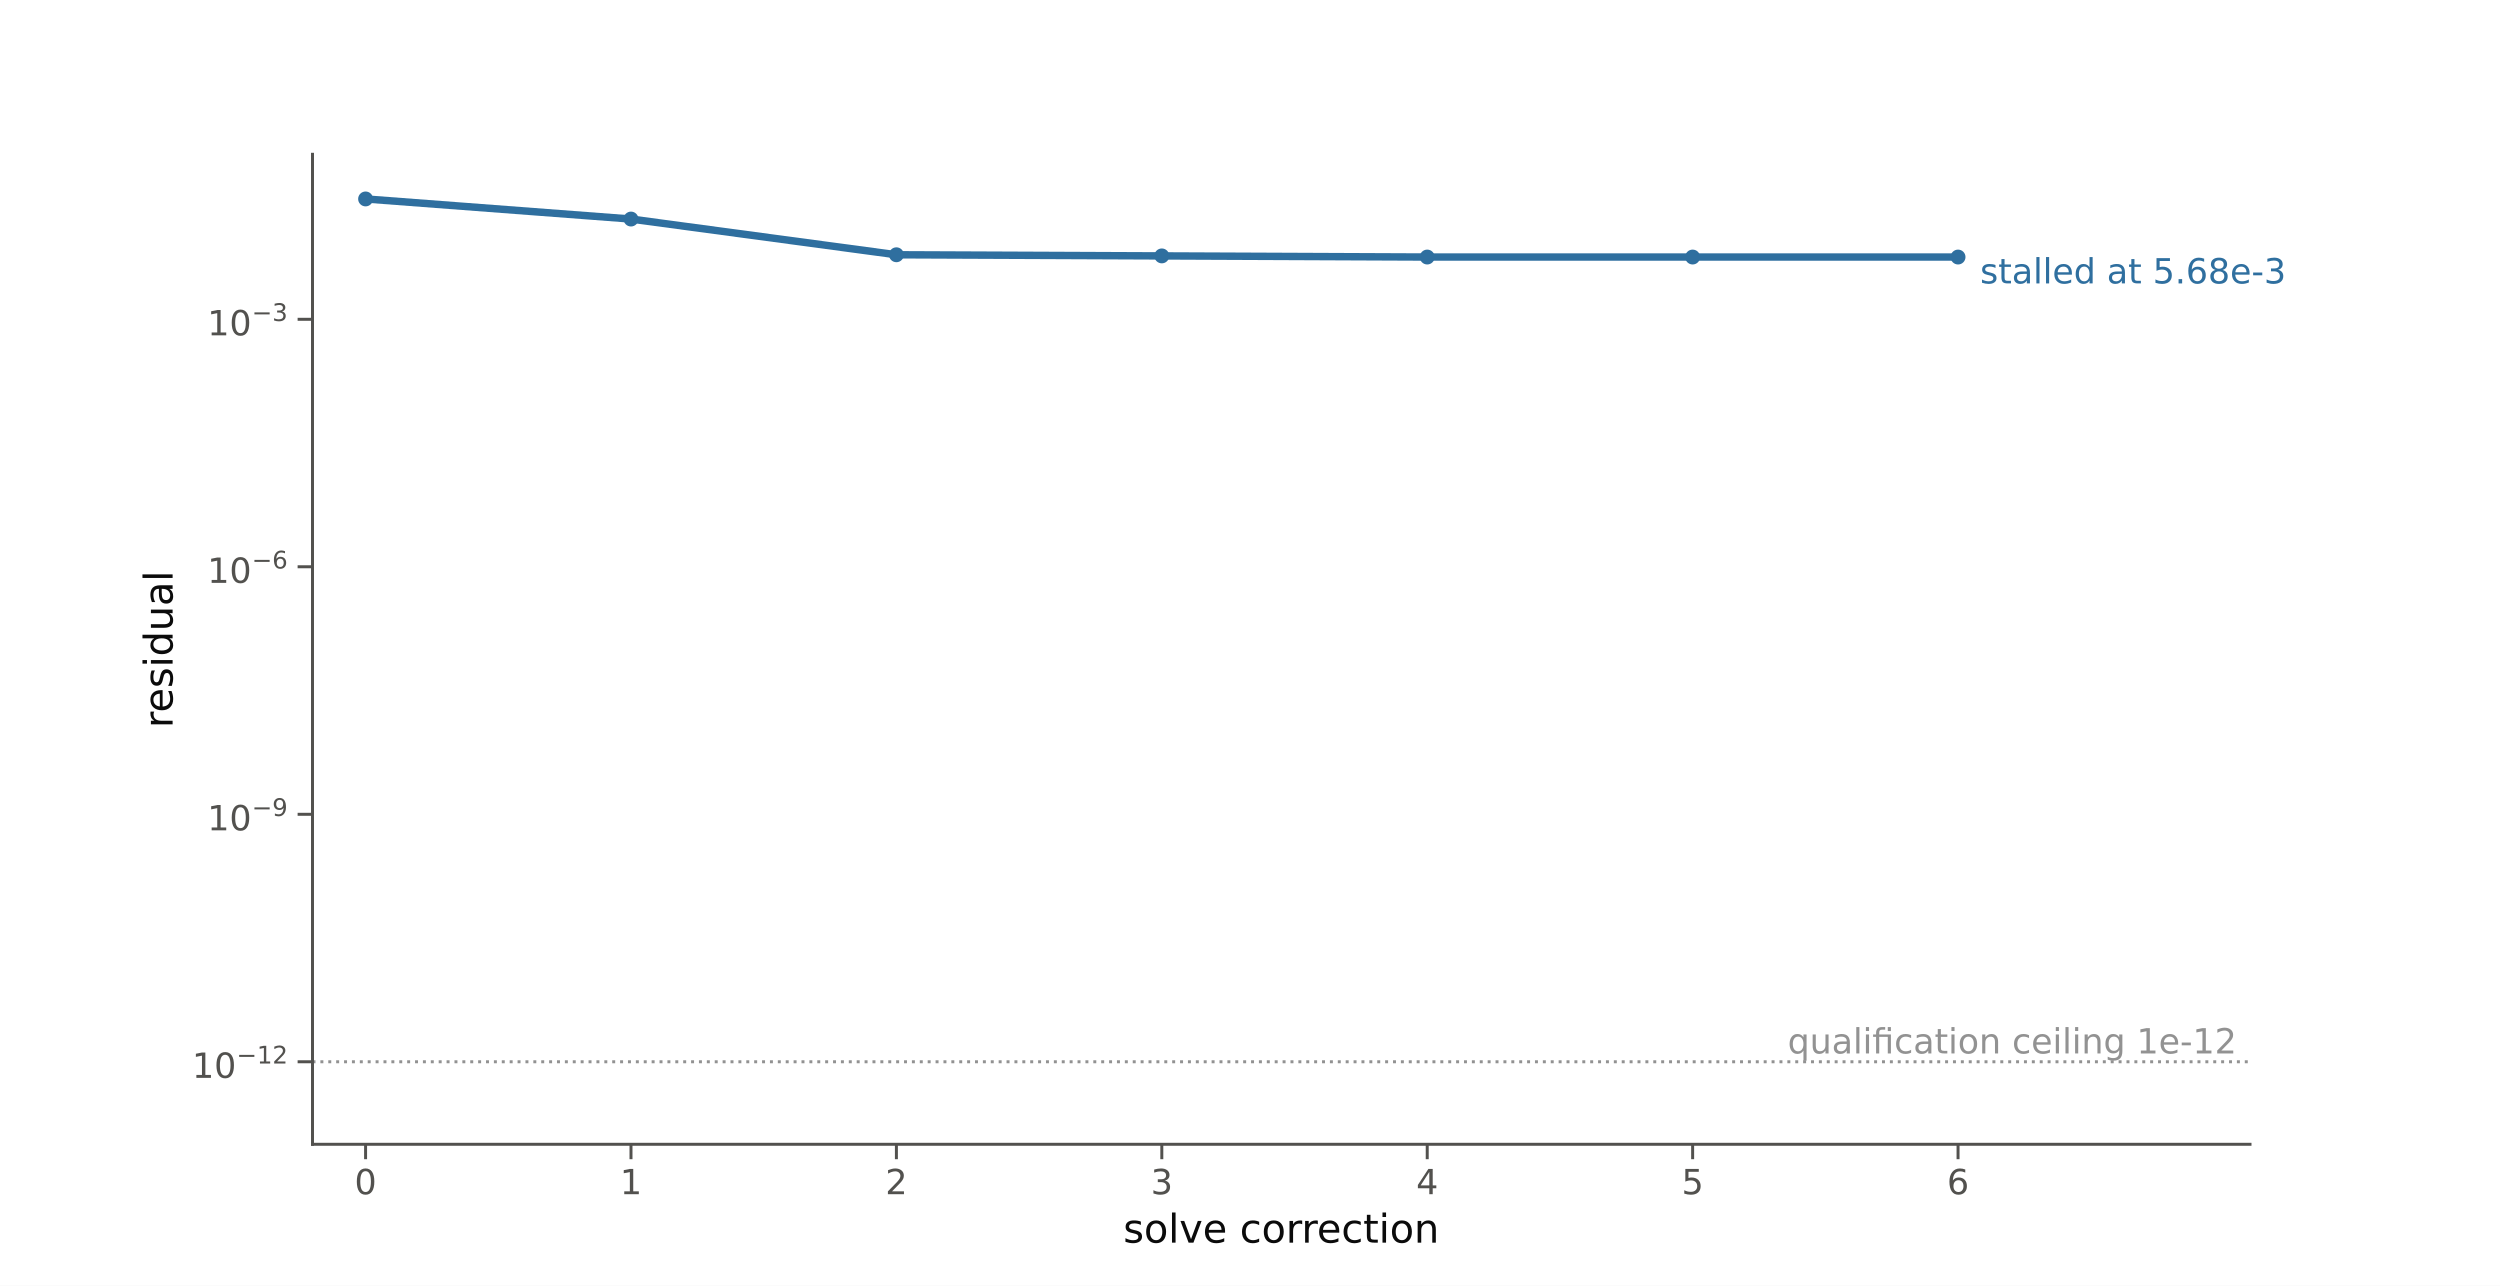
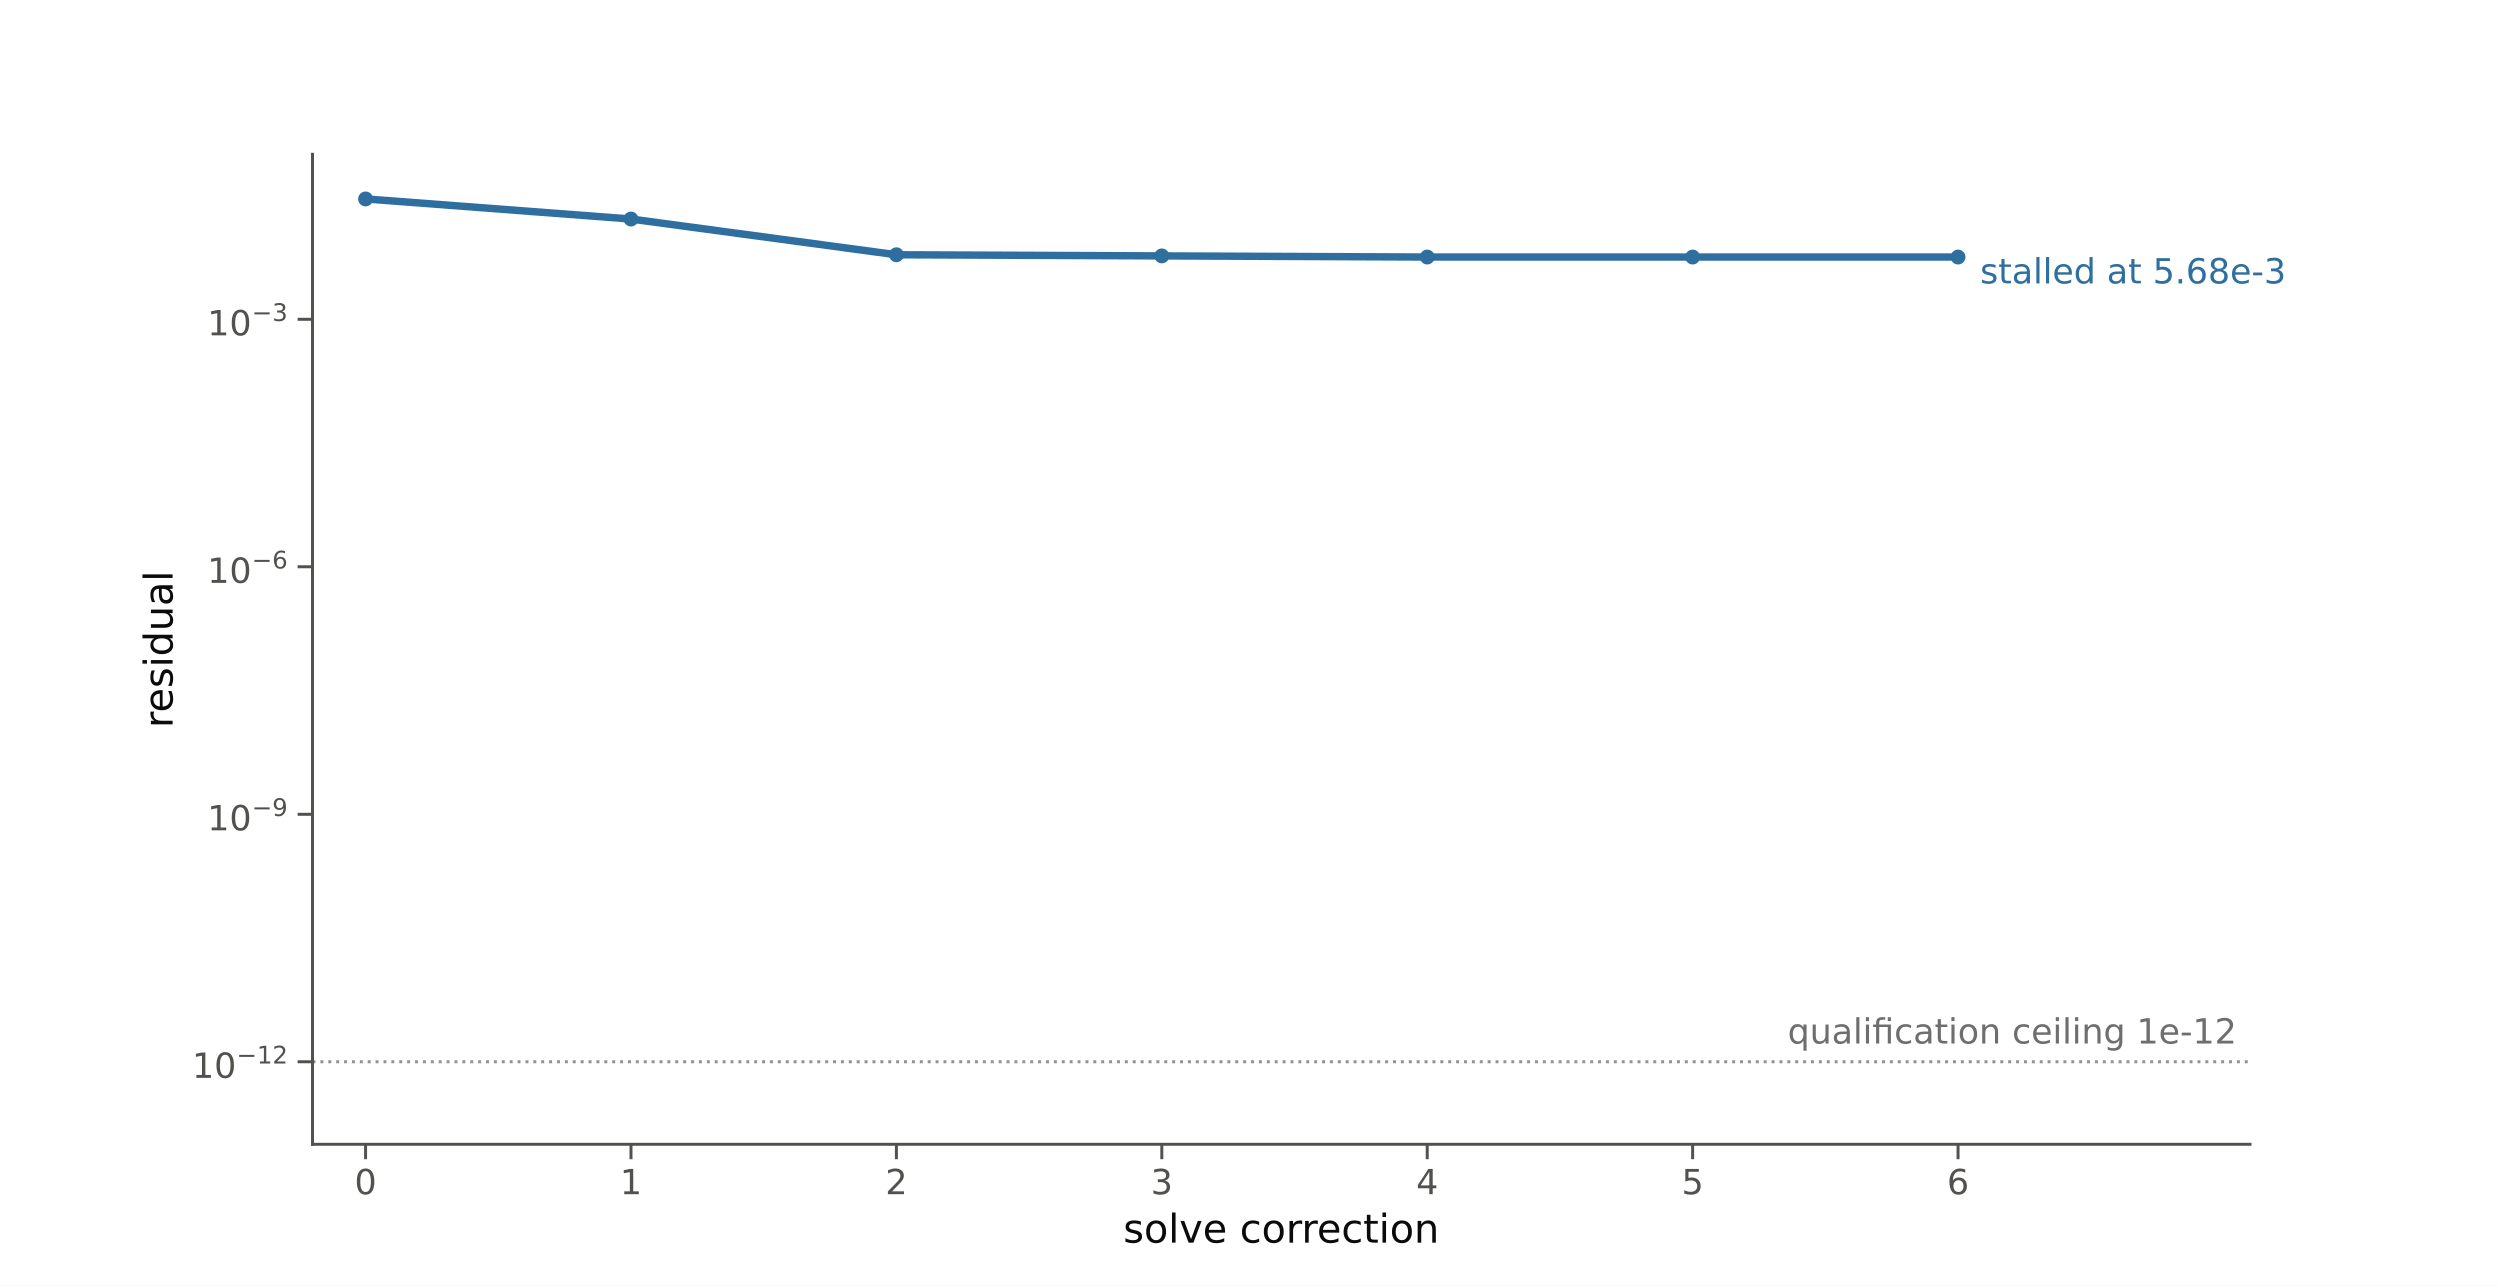
<svg xmlns="http://www.w3.org/2000/svg" xmlns:xlink="http://www.w3.org/1999/xlink" width="1008pt" height="518.4pt" viewBox="0 0 1008 518.4" version="1.1">
  <defs>
    <style type="text/css">*{stroke-linejoin: round; stroke-linecap: butt}</style>
  </defs>
  <g id="figure_1">
    <g id="patch_1">
      <path d="M 0 518.4  L 1008 518.4  L 1008 0  L 0 0  z " style="fill: #ffffff" />
    </g>
    <g id="axes_1">
      <g id="patch_2">
        <path d="M 126 461.376  L 907.2 461.376  L 907.2 62.208  L 126 62.208  z " style="fill: #ffffff" />
      </g>
      <g id="line2d_1">
-         <path d="M 126 428.112  L 907.2 428.112  " clip-path="url(#p73d49e2a94)" style="fill: none; stroke-dasharray: 1.2,1.98; stroke-dashoffset: 0; stroke: #929292; stroke-width: 1.2" />
+         <path d="M 126 428.112  L 907.2 428.112  " clip-path="url(#p96512b8f5e)" style="fill: none; stroke-dasharray: 1.2,1.98; stroke-dashoffset: 0; stroke: #929292; stroke-width: 1.2" />
      </g>
      <g id="matplotlib.axis_1">
        <g id="xtick_1">
          <g id="line2d_2">
            <defs>
-               <path id="m6c0befab92" d="M 0 0  L 0 6  " style="stroke: #52514e; stroke-width: 1.2" />
+               <path id="me913685b23" d="M 0 0  L 0 6  " style="stroke: #52514e; stroke-width: 1.2" />
            </defs>
            <g>
-               <use xlink:href="#m6c0befab92" x="147.403" y="461.376" style="fill: #52514e; stroke: #52514e; stroke-width: 1.2" />
+               <use xlink:href="#me913685b23" x="147.403" y="461.376" style="fill: #52514e; stroke: #52514e; stroke-width: 1.2" />
            </g>
          </g>
          <g id="text_1">
            <g style="fill: #52514e" transform="translate(142.949 481.5127) scale(0.14 -0.14)">
              <defs>
                <path id="DejaVuSans-13" d="M 2034 4250  Q 1547 4250 1301 3770  Q 1056 3291 1056 2328  Q 1056 1369 1301 889  Q 1547 409 2034 409  Q 2525 409 2770 889  Q 3016 1369 3016 2328  Q 3016 3291 2770 3770  Q 2525 4250 2034 4250  z M 2034 4750  Q 2819 4750 3233 4129  Q 3647 3509 3647 2328  Q 3647 1150 3233 529  Q 2819 -91 2034 -91  Q 1250 -91 836 529  Q 422 1150 422 2328  Q 422 3509 836 4129  Q 1250 4750 2034 4750  z " transform="scale(0.015625)" />
              </defs>
              <use xlink:href="#DejaVuSans-13" />
            </g>
          </g>
        </g>
        <g id="xtick_2">
          <g id="line2d_3">
            <g>
-               <use xlink:href="#m6c0befab92" x="254.416" y="461.376" style="fill: #52514e; stroke: #52514e; stroke-width: 1.2" />
+               <use xlink:href="#me913685b23" x="254.416" y="461.376" style="fill: #52514e; stroke: #52514e; stroke-width: 1.2" />
            </g>
          </g>
          <g id="text_2">
            <g style="fill: #52514e" transform="translate(249.9627 481.5127) scale(0.14 -0.14)">
              <defs>
                <path id="DejaVuSans-14" d="M 794 531  L 1825 531  L 1825 4091  L 703 3866  L 703 4441  L 1819 4666  L 2450 4666  L 2450 531  L 3481 531  L 3481 0  L 794 0  L 794 531  z " transform="scale(0.015625)" />
              </defs>
              <use xlink:href="#DejaVuSans-14" />
            </g>
          </g>
        </g>
        <g id="xtick_3">
          <g id="line2d_4">
            <g>
-               <use xlink:href="#m6c0befab92" x="361.43" y="461.376" style="fill: #52514e; stroke: #52514e; stroke-width: 1.2" />
+               <use xlink:href="#me913685b23" x="361.43" y="461.376" style="fill: #52514e; stroke: #52514e; stroke-width: 1.2" />
            </g>
          </g>
          <g id="text_3">
            <g style="fill: #52514e" transform="translate(356.9764 481.5127) scale(0.14 -0.14)">
              <defs>
                <path id="DejaVuSans-15" d="M 1228 531  L 3431 531  L 3431 0  L 469 0  L 469 531  Q 828 903 1448 1529  Q 2069 2156 2228 2338  Q 2531 2678 2651 2914  Q 2772 3150 2772 3378  Q 2772 3750 2511 3984  Q 2250 4219 1831 4219  Q 1534 4219 1204 4116  Q 875 4013 500 3803  L 500 4441  Q 881 4594 1212 4672  Q 1544 4750 1819 4750  Q 2544 4750 2975 4387  Q 3406 4025 3406 3419  Q 3406 3131 3298 2873  Q 3191 2616 2906 2266  Q 2828 2175 2409 1742  Q 1991 1309 1228 531  z " transform="scale(0.015625)" />
              </defs>
              <use xlink:href="#DejaVuSans-15" />
            </g>
          </g>
        </g>
        <g id="xtick_4">
          <g id="line2d_5">
            <g>
-               <use xlink:href="#m6c0befab92" x="468.444" y="461.376" style="fill: #52514e; stroke: #52514e; stroke-width: 1.2" />
+               <use xlink:href="#me913685b23" x="468.444" y="461.376" style="fill: #52514e; stroke: #52514e; stroke-width: 1.2" />
            </g>
          </g>
          <g id="text_4">
            <g style="fill: #52514e" transform="translate(463.9901 481.5127) scale(0.14 -0.14)">
              <defs>
                <path id="DejaVuSans-16" d="M 2597 2516  Q 3050 2419 3304 2112  Q 3559 1806 3559 1356  Q 3559 666 3084 287  Q 2609 -91 1734 -91  Q 1441 -91 1130 -33  Q 819 25 488 141  L 488 750  Q 750 597 1062 519  Q 1375 441 1716 441  Q 2309 441 2620 675  Q 2931 909 2931 1356  Q 2931 1769 2642 2001  Q 2353 2234 1838 2234  L 1294 2234  L 1294 2753  L 1863 2753  Q 2328 2753 2575 2939  Q 2822 3125 2822 3475  Q 2822 3834 2567 4026  Q 2313 4219 1838 4219  Q 1578 4219 1281 4162  Q 984 4106 628 3988  L 628 4550  Q 988 4650 1302 4700  Q 1616 4750 1894 4750  Q 2613 4750 3031 4423  Q 3450 4097 3450 3541  Q 3450 3153 3228 2886  Q 3006 2619 2597 2516  z " transform="scale(0.015625)" />
              </defs>
              <use xlink:href="#DejaVuSans-16" />
            </g>
          </g>
        </g>
        <g id="xtick_5">
          <g id="line2d_6">
            <g>
-               <use xlink:href="#m6c0befab92" x="575.458" y="461.376" style="fill: #52514e; stroke: #52514e; stroke-width: 1.2" />
+               <use xlink:href="#me913685b23" x="575.458" y="461.376" style="fill: #52514e; stroke: #52514e; stroke-width: 1.2" />
            </g>
          </g>
          <g id="text_5">
            <g style="fill: #52514e" transform="translate(571.0038 481.5127) scale(0.14 -0.14)">
              <defs>
                <path id="DejaVuSans-17" d="M 2419 4116  L 825 1625  L 2419 1625  L 2419 4116  z M 2253 4666  L 3047 4666  L 3047 1625  L 3713 1625  L 3713 1100  L 3047 1100  L 3047 0  L 2419 0  L 2419 1100  L 313 1100  L 313 1709  L 2253 4666  z " transform="scale(0.015625)" />
              </defs>
              <use xlink:href="#DejaVuSans-17" />
            </g>
          </g>
        </g>
        <g id="xtick_6">
          <g id="line2d_7">
            <g>
-               <use xlink:href="#m6c0befab92" x="682.471" y="461.376" style="fill: #52514e; stroke: #52514e; stroke-width: 1.2" />
+               <use xlink:href="#me913685b23" x="682.471" y="461.376" style="fill: #52514e; stroke: #52514e; stroke-width: 1.2" />
            </g>
          </g>
          <g id="text_6">
            <g style="fill: #52514e" transform="translate(678.0175 481.5127) scale(0.14 -0.14)">
              <defs>
                <path id="DejaVuSans-18" d="M 691 4666  L 3169 4666  L 3169 4134  L 1269 4134  L 1269 2991  Q 1406 3038 1543 3061  Q 1681 3084 1819 3084  Q 2600 3084 3056 2656  Q 3513 2228 3513 1497  Q 3513 744 3044 326  Q 2575 -91 1722 -91  Q 1428 -91 1123 -41  Q 819 9 494 109  L 494 744  Q 775 591 1075 516  Q 1375 441 1709 441  Q 2250 441 2565 725  Q 2881 1009 2881 1497  Q 2881 1984 2565 2268  Q 2250 2553 1709 2553  Q 1456 2553 1204 2497  Q 953 2441 691 2322  L 691 4666  z " transform="scale(0.015625)" />
              </defs>
              <use xlink:href="#DejaVuSans-18" />
            </g>
          </g>
        </g>
        <g id="xtick_7">
          <g id="line2d_8">
            <g>
-               <use xlink:href="#m6c0befab92" x="789.485" y="461.376" style="fill: #52514e; stroke: #52514e; stroke-width: 1.2" />
+               <use xlink:href="#me913685b23" x="789.485" y="461.376" style="fill: #52514e; stroke: #52514e; stroke-width: 1.2" />
            </g>
          </g>
          <g id="text_7">
            <g style="fill: #52514e" transform="translate(785.0312 481.5127) scale(0.14 -0.14)">
              <defs>
                <path id="DejaVuSans-19" d="M 2113 2584  Q 1688 2584 1439 2293  Q 1191 2003 1191 1497  Q 1191 994 1439 701  Q 1688 409 2113 409  Q 2538 409 2786 701  Q 3034 994 3034 1497  Q 3034 2003 2786 2293  Q 2538 2584 2113 2584  z M 3366 4563  L 3366 3988  Q 3128 4100 2886 4159  Q 2644 4219 2406 4219  Q 1781 4219 1451 3797  Q 1122 3375 1075 2522  Q 1259 2794 1537 2939  Q 1816 3084 2150 3084  Q 2853 3084 3261 2657  Q 3669 2231 3669 1497  Q 3669 778 3244 343  Q 2819 -91 2113 -91  Q 1303 -91 875 529  Q 447 1150 447 2328  Q 447 3434 972 4092  Q 1497 4750 2381 4750  Q 2619 4750 2861 4703  Q 3103 4656 3366 4563  z " transform="scale(0.015625)" />
              </defs>
              <use xlink:href="#DejaVuSans-19" />
            </g>
          </g>
        </g>
        <g id="text_8">
          <g style="fill: #0b0b0b" transform="translate(452.915 501.0335) scale(0.16 -0.16)">
            <defs>
              <path id="DejaVuSans-56" d="M 2834 3397  L 2834 2853  Q 2591 2978 2328 3040  Q 2066 3103 1784 3103  Q 1356 3103 1142 2972  Q 928 2841 928 2578  Q 928 2378 1081 2264  Q 1234 2150 1697 2047  L 1894 2003  Q 2506 1872 2764 1633  Q 3022 1394 3022 966  Q 3022 478 2636 193  Q 2250 -91 1575 -91  Q 1294 -91 989 -36  Q 684 19 347 128  L 347 722  Q 666 556 975 473  Q 1284 391 1588 391  Q 1994 391 2212 530  Q 2431 669 2431 922  Q 2431 1156 2273 1281  Q 2116 1406 1581 1522  L 1381 1569  Q 847 1681 609 1914  Q 372 2147 372 2553  Q 372 3047 722 3315  Q 1072 3584 1716 3584  Q 2034 3584 2315 3537  Q 2597 3491 2834 3397  z " transform="scale(0.015625)" />
              <path id="DejaVuSans-52" d="M 1959 3097  Q 1497 3097 1228 2736  Q 959 2375 959 1747  Q 959 1119 1226 758  Q 1494 397 1959 397  Q 2419 397 2687 759  Q 2956 1122 2956 1747  Q 2956 2369 2687 2733  Q 2419 3097 1959 3097  z M 1959 3584  Q 2709 3584 3137 3096  Q 3566 2609 3566 1747  Q 3566 888 3137 398  Q 2709 -91 1959 -91  Q 1206 -91 779 398  Q 353 888 353 1747  Q 353 2609 779 3096  Q 1206 3584 1959 3584  z " transform="scale(0.015625)" />
              <path id="DejaVuSans-4f" d="M 603 4863  L 1178 4863  L 1178 0  L 603 0  L 603 4863  z " transform="scale(0.015625)" />
              <path id="DejaVuSans-59" d="M 191 3500  L 800 3500  L 1894 563  L 2988 3500  L 3597 3500  L 2284 0  L 1503 0  L 191 3500  z " transform="scale(0.015625)" />
              <path id="DejaVuSans-48" d="M 3597 1894  L 3597 1613  L 953 1613  Q 991 1019 1311 708  Q 1631 397 2203 397  Q 2534 397 2845 478  Q 3156 559 3463 722  L 3463 178  Q 3153 47 2828 -22  Q 2503 -91 2169 -91  Q 1331 -91 842 396  Q 353 884 353 1716  Q 353 2575 817 3079  Q 1281 3584 2069 3584  Q 2775 3584 3186 3129  Q 3597 2675 3597 1894  z M 3022 2063  Q 3016 2534 2758 2815  Q 2500 3097 2075 3097  Q 1594 3097 1305 2825  Q 1016 2553 972 2059  L 3022 2063  z " transform="scale(0.015625)" />
              <path id="DejaVuSans-3" transform="scale(0.015625)" />
              <path id="DejaVuSans-46" d="M 3122 3366  L 3122 2828  Q 2878 2963 2633 3030  Q 2388 3097 2138 3097  Q 1578 3097 1268 2742  Q 959 2388 959 1747  Q 959 1106 1268 751  Q 1578 397 2138 397  Q 2388 397 2633 464  Q 2878 531 3122 666  L 3122 134  Q 2881 22 2623 -34  Q 2366 -91 2075 -91  Q 1284 -91 818 406  Q 353 903 353 1747  Q 353 2603 823 3093  Q 1294 3584 2113 3584  Q 2378 3584 2631 3529  Q 2884 3475 3122 3366  z " transform="scale(0.015625)" />
              <path id="DejaVuSans-55" d="M 2631 2963  Q 2534 3019 2420 3045  Q 2306 3072 2169 3072  Q 1681 3072 1420 2755  Q 1159 2438 1159 1844  L 1159 0  L 581 0  L 581 3500  L 1159 3500  L 1159 2956  Q 1341 3275 1631 3429  Q 1922 3584 2338 3584  Q 2397 3584 2469 3576  Q 2541 3569 2628 3553  L 2631 2963  z " transform="scale(0.015625)" />
              <path id="DejaVuSans-57" d="M 1172 4494  L 1172 3500  L 2356 3500  L 2356 3053  L 1172 3053  L 1172 1153  Q 1172 725 1289 603  Q 1406 481 1766 481  L 2356 481  L 2356 0  L 1766 0  Q 1100 0 847 248  Q 594 497 594 1153  L 594 3053  L 172 3053  L 172 3500  L 594 3500  L 594 4494  L 1172 4494  z " transform="scale(0.015625)" />
              <path id="DejaVuSans-4c" d="M 603 3500  L 1178 3500  L 1178 0  L 603 0  L 603 3500  z M 603 4863  L 1178 4863  L 1178 4134  L 603 4134  L 603 4863  z " transform="scale(0.015625)" />
              <path id="DejaVuSans-51" d="M 3513 2113  L 3513 0  L 2938 0  L 2938 2094  Q 2938 2591 2744 2837  Q 2550 3084 2163 3084  Q 1697 3084 1428 2787  Q 1159 2491 1159 1978  L 1159 0  L 581 0  L 581 3500  L 1159 3500  L 1159 2956  Q 1366 3272 1645 3428  Q 1925 3584 2291 3584  Q 2894 3584 3203 3211  Q 3513 2838 3513 2113  z " transform="scale(0.015625)" />
            </defs>
            <use xlink:href="#DejaVuSans-56" />
            <use xlink:href="#DejaVuSans-52" transform="translate(52.09375 0)" />
            <use xlink:href="#DejaVuSans-4f" transform="translate(113.2812 0)" />
            <use xlink:href="#DejaVuSans-59" transform="translate(141.0625 0)" />
            <use xlink:href="#DejaVuSans-48" transform="translate(200.25 0)" />
            <use xlink:href="#DejaVuSans-3" transform="translate(261.7812 0)" />
            <use xlink:href="#DejaVuSans-46" transform="translate(293.5625 0)" />
            <use xlink:href="#DejaVuSans-52" transform="translate(348.5469 0)" />
            <use xlink:href="#DejaVuSans-55" transform="translate(409.7344 0)" />
            <use xlink:href="#DejaVuSans-55" transform="translate(449.0938 0)" />
            <use xlink:href="#DejaVuSans-48" transform="translate(488 0)" />
            <use xlink:href="#DejaVuSans-46" transform="translate(549.5312 0)" />
            <use xlink:href="#DejaVuSans-57" transform="translate(604.5156 0)" />
            <use xlink:href="#DejaVuSans-4c" transform="translate(643.7188 0)" />
            <use xlink:href="#DejaVuSans-52" transform="translate(671.5 0)" />
            <use xlink:href="#DejaVuSans-51" transform="translate(732.6875 0)" />
          </g>
        </g>
      </g>
      <g id="matplotlib.axis_2">
        <g id="ytick_1">
          <g id="line2d_9">
            <defs>
-               <path id="md2dc37a8b1" d="M 0 0  L -6 0  " style="stroke: #52514e; stroke-width: 1.2" />
+               <path id="mf8554c138b" d="M 0 0  L -6 0  " style="stroke: #52514e; stroke-width: 1.2" />
            </defs>
            <g>
-               <use xlink:href="#md2dc37a8b1" x="126" y="428.112" style="fill: #52514e; stroke: #52514e; stroke-width: 1.2" />
+               <use xlink:href="#mf8554c138b" x="126" y="428.112" style="fill: #52514e; stroke: #52514e; stroke-width: 1.2" />
            </g>
          </g>
          <g id="text_9">
            <g style="fill: #52514e" transform="translate(77.44 434.692) scale(0.14 -0.14)">
              <defs>
                <path id="DejaVuSans-c9c" d="M 678 2272  L 4684 2272  L 4684 1741  L 678 1741  L 678 2272  z " transform="scale(0.015625)" />
              </defs>
              <use xlink:href="#DejaVuSans-14" transform="translate(0 0.746875)" />
              <use xlink:href="#DejaVuSans-13" transform="translate(63.62305 0.746875)" />
              <use xlink:href="#DejaVuSans-c9c" transform="translate(128.2031 42.04688) scale(0.7)" />
              <use xlink:href="#DejaVuSans-14" transform="translate(186.8555 42.04688) scale(0.7)" />
              <use xlink:href="#DejaVuSans-15" transform="translate(231.3916 42.04688) scale(0.7)" />
            </g>
          </g>
        </g>
        <g id="ytick_2">
          <g id="line2d_10">
            <g>
-               <use xlink:href="#md2dc37a8b1" x="126" y="328.32" style="fill: #52514e; stroke: #52514e; stroke-width: 1.2" />
+               <use xlink:href="#mf8554c138b" x="126" y="328.32" style="fill: #52514e; stroke: #52514e; stroke-width: 1.2" />
            </g>
          </g>
          <g id="text_10">
            <g style="fill: #52514e" transform="translate(83.6 334.9) scale(0.14 -0.14)">
              <defs>
                <path id="DejaVuSans-1c" d="M 703 97  L 703 672  Q 941 559 1184 500  Q 1428 441 1663 441  Q 2288 441 2617 861  Q 2947 1281 2994 2138  Q 2813 1869 2534 1725  Q 2256 1581 1919 1581  Q 1219 1581 811 2004  Q 403 2428 403 3163  Q 403 3881 828 4315  Q 1253 4750 1959 4750  Q 2769 4750 3195 4129  Q 3622 3509 3622 2328  Q 3622 1225 3098 567  Q 2575 -91 1691 -91  Q 1453 -91 1209 -44  Q 966 3 703 97  z M 1959 2075  Q 2384 2075 2632 2365  Q 2881 2656 2881 3163  Q 2881 3666 2632 3958  Q 2384 4250 1959 4250  Q 1534 4250 1286 3958  Q 1038 3666 1038 3163  Q 1038 2656 1286 2365  Q 1534 2075 1959 2075  z " transform="scale(0.015625)" />
              </defs>
              <use xlink:href="#DejaVuSans-14" transform="translate(0 0.746875)" />
              <use xlink:href="#DejaVuSans-13" transform="translate(63.62305 0.746875)" />
              <use xlink:href="#DejaVuSans-c9c" transform="translate(128.2031 42.04688) scale(0.7)" />
              <use xlink:href="#DejaVuSans-1c" transform="translate(186.8555 42.04688) scale(0.7)" />
            </g>
          </g>
        </g>
        <g id="ytick_3">
          <g id="line2d_11">
            <g>
-               <use xlink:href="#md2dc37a8b1" x="126" y="228.528" style="fill: #52514e; stroke: #52514e; stroke-width: 1.2" />
+               <use xlink:href="#mf8554c138b" x="126" y="228.528" style="fill: #52514e; stroke: #52514e; stroke-width: 1.2" />
            </g>
          </g>
          <g id="text_11">
            <g style="fill: #52514e" transform="translate(83.6 235.108) scale(0.14 -0.14)">
              <use xlink:href="#DejaVuSans-14" transform="translate(0 0.746875)" />
              <use xlink:href="#DejaVuSans-13" transform="translate(63.62305 0.746875)" />
              <use xlink:href="#DejaVuSans-c9c" transform="translate(128.2031 42.04688) scale(0.7)" />
              <use xlink:href="#DejaVuSans-19" transform="translate(186.8555 42.04688) scale(0.7)" />
            </g>
          </g>
        </g>
        <g id="ytick_4">
          <g id="line2d_12">
            <g>
-               <use xlink:href="#md2dc37a8b1" x="126" y="128.736" style="fill: #52514e; stroke: #52514e; stroke-width: 1.2" />
+               <use xlink:href="#mf8554c138b" x="126" y="128.736" style="fill: #52514e; stroke: #52514e; stroke-width: 1.2" />
            </g>
          </g>
          <g id="text_12">
            <g style="fill: #52514e" transform="translate(83.6 135.316) scale(0.14 -0.14)">
              <use xlink:href="#DejaVuSans-14" transform="translate(0 0.746875)" />
              <use xlink:href="#DejaVuSans-13" transform="translate(63.62305 0.746875)" />
              <use xlink:href="#DejaVuSans-c9c" transform="translate(128.2031 42.04688) scale(0.7)" />
              <use xlink:href="#DejaVuSans-16" transform="translate(186.8555 42.04688) scale(0.7)" />
            </g>
          </g>
        </g>
        <g id="text_13">
          <g style="fill: #0b0b0b" transform="translate(69.59625 293.4907) rotate(-90) scale(0.16 -0.16)">
            <defs>
              <path id="DejaVuSans-47" d="M 2906 2969  L 2906 4863  L 3481 4863  L 3481 0  L 2906 0  L 2906 525  Q 2725 213 2448 61  Q 2172 -91 1784 -91  Q 1150 -91 751 415  Q 353 922 353 1747  Q 353 2572 751 3078  Q 1150 3584 1784 3584  Q 2172 3584 2448 3432  Q 2725 3281 2906 2969  z M 947 1747  Q 947 1113 1208 752  Q 1469 391 1925 391  Q 2381 391 2643 752  Q 2906 1113 2906 1747  Q 2906 2381 2643 2742  Q 2381 3103 1925 3103  Q 1469 3103 1208 2742  Q 947 2381 947 1747  z " transform="scale(0.015625)" />
              <path id="DejaVuSans-58" d="M 544 1381  L 544 3500  L 1119 3500  L 1119 1403  Q 1119 906 1312 657  Q 1506 409 1894 409  Q 2359 409 2629 706  Q 2900 1003 2900 1516  L 2900 3500  L 3475 3500  L 3475 0  L 2900 0  L 2900 538  Q 2691 219 2414 64  Q 2138 -91 1772 -91  Q 1169 -91 856 284  Q 544 659 544 1381  z M 1991 3584  L 1991 3584  z " transform="scale(0.015625)" />
              <path id="DejaVuSans-44" d="M 2194 1759  Q 1497 1759 1228 1600  Q 959 1441 959 1056  Q 959 750 1161 570  Q 1363 391 1709 391  Q 2188 391 2477 730  Q 2766 1069 2766 1631  L 2766 1759  L 2194 1759  z M 3341 1997  L 3341 0  L 2766 0  L 2766 531  Q 2569 213 2275 61  Q 1981 -91 1556 -91  Q 1019 -91 701 211  Q 384 513 384 1019  Q 384 1609 779 1909  Q 1175 2209 1959 2209  L 2766 2209  L 2766 2266  Q 2766 2663 2505 2880  Q 2244 3097 1772 3097  Q 1472 3097 1187 3025  Q 903 2953 641 2809  L 641 3341  Q 956 3463 1253 3523  Q 1550 3584 1831 3584  Q 2591 3584 2966 3190  Q 3341 2797 3341 1997  z " transform="scale(0.015625)" />
            </defs>
            <use xlink:href="#DejaVuSans-55" />
            <use xlink:href="#DejaVuSans-48" transform="translate(38.90625 0)" />
            <use xlink:href="#DejaVuSans-56" transform="translate(100.4375 0)" />
            <use xlink:href="#DejaVuSans-4c" transform="translate(152.5312 0)" />
            <use xlink:href="#DejaVuSans-47" transform="translate(180.3125 0)" />
            <use xlink:href="#DejaVuSans-58" transform="translate(243.7969 0)" />
            <use xlink:href="#DejaVuSans-44" transform="translate(307.1719 0)" />
            <use xlink:href="#DejaVuSans-4f" transform="translate(368.4531 0)" />
          </g>
        </g>
      </g>
      <g id="patch_3">
        <path d="M 126 461.376  L 126 62.208  " style="fill: none; stroke: #52514e; stroke-width: 1.2; stroke-linejoin: miter; stroke-linecap: square" />
      </g>
      <g id="patch_4">
        <path d="M 126 461.376  L 907.2 461.376  " style="fill: none; stroke: #52514e; stroke-width: 1.2; stroke-linejoin: miter; stroke-linecap: square" />
      </g>
      <g id="line2d_13">
-         <path d="M 147.403 80.215  L 254.416 88.322  L 361.43 102.722  L 468.444 103.18  L 575.458 103.639  L 682.471 103.64  L 789.485 103.641  " clip-path="url(#p73d49e2a94)" style="fill: none; stroke: #2f6f9f; stroke-width: 3; stroke-linecap: square" />
+         <path d="M 147.403 80.215  L 254.416 88.322  L 361.43 102.722  L 468.444 103.18  L 575.458 103.639  L 682.471 103.64  L 789.485 103.641  " clip-path="url(#p96512b8f5e)" style="fill: none; stroke: #2f6f9f; stroke-width: 3; stroke-linecap: square" />
        <defs>
-           <path id="m04da13bb54" d="M 0 2.5  C 0.663 2.5 1.299 2.237 1.768 1.768  C 2.237 1.299 2.5 0.663 2.5 0  C 2.5 -0.663 2.237 -1.299 1.768 -1.768  C 1.299 -2.237 0.663 -2.5 0 -2.5  C -0.663 -2.5 -1.299 -2.237 -1.768 -1.768  C -2.237 -1.299 -2.5 -0.663 -2.5 0  C -2.5 0.663 -2.237 1.299 -1.768 1.768  C -1.299 2.237 -0.663 2.5 0 2.5  z " style="stroke: #2f6f9f" />
+           <path id="mae7f3e1f45" d="M 0 2.5  C 0.663 2.5 1.299 2.237 1.768 1.768  C 2.237 1.299 2.5 0.663 2.5 0  C 2.5 -0.663 2.237 -1.299 1.768 -1.768  C 1.299 -2.237 0.663 -2.5 0 -2.5  C -0.663 -2.5 -1.299 -2.237 -1.768 -1.768  C -2.237 -1.299 -2.5 -0.663 -2.5 0  C -2.5 0.663 -2.237 1.299 -1.768 1.768  C -1.299 2.237 -0.663 2.5 0 2.5  z " style="stroke: #2f6f9f" />
        </defs>
-         <g clip-path="url(#p73d49e2a94)">
-           <use xlink:href="#m04da13bb54" x="147.403" y="80.215" style="fill: #2f6f9f; stroke: #2f6f9f" />
-           <use xlink:href="#m04da13bb54" x="254.416" y="88.322" style="fill: #2f6f9f; stroke: #2f6f9f" />
-           <use xlink:href="#m04da13bb54" x="361.43" y="102.722" style="fill: #2f6f9f; stroke: #2f6f9f" />
-           <use xlink:href="#m04da13bb54" x="468.444" y="103.18" style="fill: #2f6f9f; stroke: #2f6f9f" />
-           <use xlink:href="#m04da13bb54" x="575.458" y="103.639" style="fill: #2f6f9f; stroke: #2f6f9f" />
-           <use xlink:href="#m04da13bb54" x="682.471" y="103.64" style="fill: #2f6f9f; stroke: #2f6f9f" />
-           <use xlink:href="#m04da13bb54" x="789.485" y="103.641" style="fill: #2f6f9f; stroke: #2f6f9f" />
+         <g clip-path="url(#p96512b8f5e)">
+           <use xlink:href="#mae7f3e1f45" x="147.403" y="80.215" style="fill: #2f6f9f; stroke: #2f6f9f" />
+           <use xlink:href="#mae7f3e1f45" x="254.416" y="88.322" style="fill: #2f6f9f; stroke: #2f6f9f" />
+           <use xlink:href="#mae7f3e1f45" x="361.43" y="102.722" style="fill: #2f6f9f; stroke: #2f6f9f" />
+           <use xlink:href="#mae7f3e1f45" x="468.444" y="103.18" style="fill: #2f6f9f; stroke: #2f6f9f" />
+           <use xlink:href="#mae7f3e1f45" x="575.458" y="103.639" style="fill: #2f6f9f; stroke: #2f6f9f" />
+           <use xlink:href="#mae7f3e1f45" x="682.471" y="103.64" style="fill: #2f6f9f; stroke: #2f6f9f" />
+           <use xlink:href="#mae7f3e1f45" x="789.485" y="103.641" style="fill: #2f6f9f; stroke: #2f6f9f" />
        </g>
      </g>
      <g id="text_14">
-         <g style="fill: #929292" transform="translate(720.7921 424.7487) scale(0.14 -0.14)">
+         <g style="fill: #6e6e6e" transform="translate(720.7921 420.757) scale(0.14 -0.14)">
          <defs>
            <path id="DejaVuSans-54" d="M 947 1747  Q 947 1113 1208 752  Q 1469 391 1925 391  Q 2381 391 2643 752  Q 2906 1113 2906 1747  Q 2906 2381 2643 2742  Q 2381 3103 1925 3103  Q 1469 3103 1208 2742  Q 947 2381 947 1747  z M 2906 525  Q 2725 213 2448 61  Q 2172 -91 1784 -91  Q 1150 -91 751 415  Q 353 922 353 1747  Q 353 2572 751 3078  Q 1150 3584 1784 3584  Q 2172 3584 2448 3432  Q 2725 3281 2906 2969  L 2906 3500  L 3481 3500  L 3481 -1331  L 2906 -1331  L 2906 525  z " transform="scale(0.015625)" />
            <path id="DejaVuSans-13af" d="M 3431 3500  L 3431 0  L 2853 0  L 2853 3053  L 1275 3053  L 1275 0  L 697 0  L 697 3053  L 147 3053  L 147 3500  L 697 3500  L 697 3744  Q 697 4316 967 4589  Q 1238 4863 1797 4863  L 2375 4863  L 2375 4384  L 1825 4384  Q 1516 4384 1395 4259  Q 1275 4134 1275 3809  L 1275 3500  L 3431 3500  z M 2853 4856  L 3431 4856  L 3431 4128  L 2853 4128  L 2853 4856  z " transform="scale(0.015625)" />
            <path id="DejaVuSans-4a" d="M 2906 1791  Q 2906 2416 2648 2759  Q 2391 3103 1925 3103  Q 1463 3103 1205 2759  Q 947 2416 947 1791  Q 947 1169 1205 825  Q 1463 481 1925 481  Q 2391 481 2648 825  Q 2906 1169 2906 1791  z M 3481 434  Q 3481 -459 3084 -895  Q 2688 -1331 1869 -1331  Q 1566 -1331 1297 -1286  Q 1028 -1241 775 -1147  L 775 -588  Q 1028 -725 1275 -790  Q 1522 -856 1778 -856  Q 2344 -856 2625 -561  Q 2906 -266 2906 331  L 2906 616  Q 2728 306 2450 153  Q 2172 0 1784 0  Q 1141 0 747 490  Q 353 981 353 1791  Q 353 2603 747 3093  Q 1141 3584 1784 3584  Q 2172 3584 2450 3431  Q 2728 3278 2906 2969  L 2906 3500  L 3481 3500  L 3481 434  z " transform="scale(0.015625)" />
            <path id="DejaVuSans-10" d="M 313 2009  L 1997 2009  L 1997 1497  L 313 1497  L 313 2009  z " transform="scale(0.015625)" />
          </defs>
          <use xlink:href="#DejaVuSans-54" />
          <use xlink:href="#DejaVuSans-58" transform="translate(63.48438 0)" />
          <use xlink:href="#DejaVuSans-44" transform="translate(126.8594 0)" />
          <use xlink:href="#DejaVuSans-4f" transform="translate(188.1406 0)" />
          <use xlink:href="#DejaVuSans-4c" transform="translate(215.9219 0)" />
          <use xlink:href="#DejaVuSans-13af" transform="translate(243.7031 0)" />
          <use xlink:href="#DejaVuSans-46" transform="translate(306.6875 0)" />
          <use xlink:href="#DejaVuSans-44" transform="translate(361.6719 0)" />
          <use xlink:href="#DejaVuSans-57" transform="translate(422.9531 0)" />
          <use xlink:href="#DejaVuSans-4c" transform="translate(462.1562 0)" />
          <use xlink:href="#DejaVuSans-52" transform="translate(489.9375 0)" />
          <use xlink:href="#DejaVuSans-51" transform="translate(551.125 0)" />
          <use xlink:href="#DejaVuSans-3" transform="translate(614.5 0)" />
          <use xlink:href="#DejaVuSans-46" transform="translate(646.2812 0)" />
          <use xlink:href="#DejaVuSans-48" transform="translate(701.2656 0)" />
          <use xlink:href="#DejaVuSans-4c" transform="translate(762.7969 0)" />
          <use xlink:href="#DejaVuSans-4f" transform="translate(790.5781 0)" />
          <use xlink:href="#DejaVuSans-4c" transform="translate(818.3594 0)" />
          <use xlink:href="#DejaVuSans-51" transform="translate(846.1406 0)" />
          <use xlink:href="#DejaVuSans-4a" transform="translate(909.5156 0)" />
          <use xlink:href="#DejaVuSans-3" transform="translate(973 0)" />
          <use xlink:href="#DejaVuSans-14" transform="translate(1004.781 0)" />
          <use xlink:href="#DejaVuSans-48" transform="translate(1068.406 0)" />
          <use xlink:href="#DejaVuSans-10" transform="translate(1129.938 0)" />
          <use xlink:href="#DejaVuSans-14" transform="translate(1166.016 0)" />
          <use xlink:href="#DejaVuSans-15" transform="translate(1229.641 0)" />
        </g>
      </g>
      <g id="text_15">
        <g style="fill: #2f6f9f" transform="translate(789.4849 114.2784) scale(0.14 -0.14)">
          <defs>
            <path id="DejaVuSans-11" d="M 684 794  L 1344 794  L 1344 0  L 684 0  L 684 794  z " transform="scale(0.015625)" />
            <path id="DejaVuSans-1b" d="M 2034 2216  Q 1584 2216 1326 1975  Q 1069 1734 1069 1313  Q 1069 891 1326 650  Q 1584 409 2034 409  Q 2484 409 2743 651  Q 3003 894 3003 1313  Q 3003 1734 2745 1975  Q 2488 2216 2034 2216  z M 1403 2484  Q 997 2584 770 2862  Q 544 3141 544 3541  Q 544 4100 942 4425  Q 1341 4750 2034 4750  Q 2731 4750 3128 4425  Q 3525 4100 3525 3541  Q 3525 3141 3298 2862  Q 3072 2584 2669 2484  Q 3125 2378 3379 2068  Q 3634 1759 3634 1313  Q 3634 634 3220 271  Q 2806 -91 2034 -91  Q 1263 -91 848 271  Q 434 634 434 1313  Q 434 1759 690 2068  Q 947 2378 1403 2484  z M 1172 3481  Q 1172 3119 1398 2916  Q 1625 2713 2034 2713  Q 2441 2713 2670 2916  Q 2900 3119 2900 3481  Q 2900 3844 2670 4047  Q 2441 4250 2034 4250  Q 1625 4250 1398 4047  Q 1172 3844 1172 3481  z " transform="scale(0.015625)" />
          </defs>
          <use xlink:href="#DejaVuSans-3" />
          <use xlink:href="#DejaVuSans-3" transform="translate(31.78125 0)" />
          <use xlink:href="#DejaVuSans-56" transform="translate(63.5625 0)" />
          <use xlink:href="#DejaVuSans-57" transform="translate(115.6562 0)" />
          <use xlink:href="#DejaVuSans-44" transform="translate(154.8594 0)" />
          <use xlink:href="#DejaVuSans-4f" transform="translate(216.1406 0)" />
          <use xlink:href="#DejaVuSans-4f" transform="translate(243.9219 0)" />
          <use xlink:href="#DejaVuSans-48" transform="translate(271.7031 0)" />
          <use xlink:href="#DejaVuSans-47" transform="translate(333.2344 0)" />
          <use xlink:href="#DejaVuSans-3" transform="translate(396.7188 0)" />
          <use xlink:href="#DejaVuSans-44" transform="translate(428.5 0)" />
          <use xlink:href="#DejaVuSans-57" transform="translate(489.7812 0)" />
          <use xlink:href="#DejaVuSans-3" transform="translate(528.9844 0)" />
          <use xlink:href="#DejaVuSans-18" transform="translate(560.7656 0)" />
          <use xlink:href="#DejaVuSans-11" transform="translate(624.3906 0)" />
          <use xlink:href="#DejaVuSans-19" transform="translate(656.1719 0)" />
          <use xlink:href="#DejaVuSans-1b" transform="translate(719.7969 0)" />
          <use xlink:href="#DejaVuSans-48" transform="translate(783.4219 0)" />
          <use xlink:href="#DejaVuSans-10" transform="translate(844.9531 0)" />
          <use xlink:href="#DejaVuSans-16" transform="translate(881.0312 0)" />
        </g>
      </g>
    </g>
  </g>
  <defs>
-     <clipPath id="p73d49e2a94">
+     <clipPath id="p96512b8f5e">
      <rect x="126" y="62.208" width="781.2" height="399.168" />
    </clipPath>
  </defs>
</svg>
